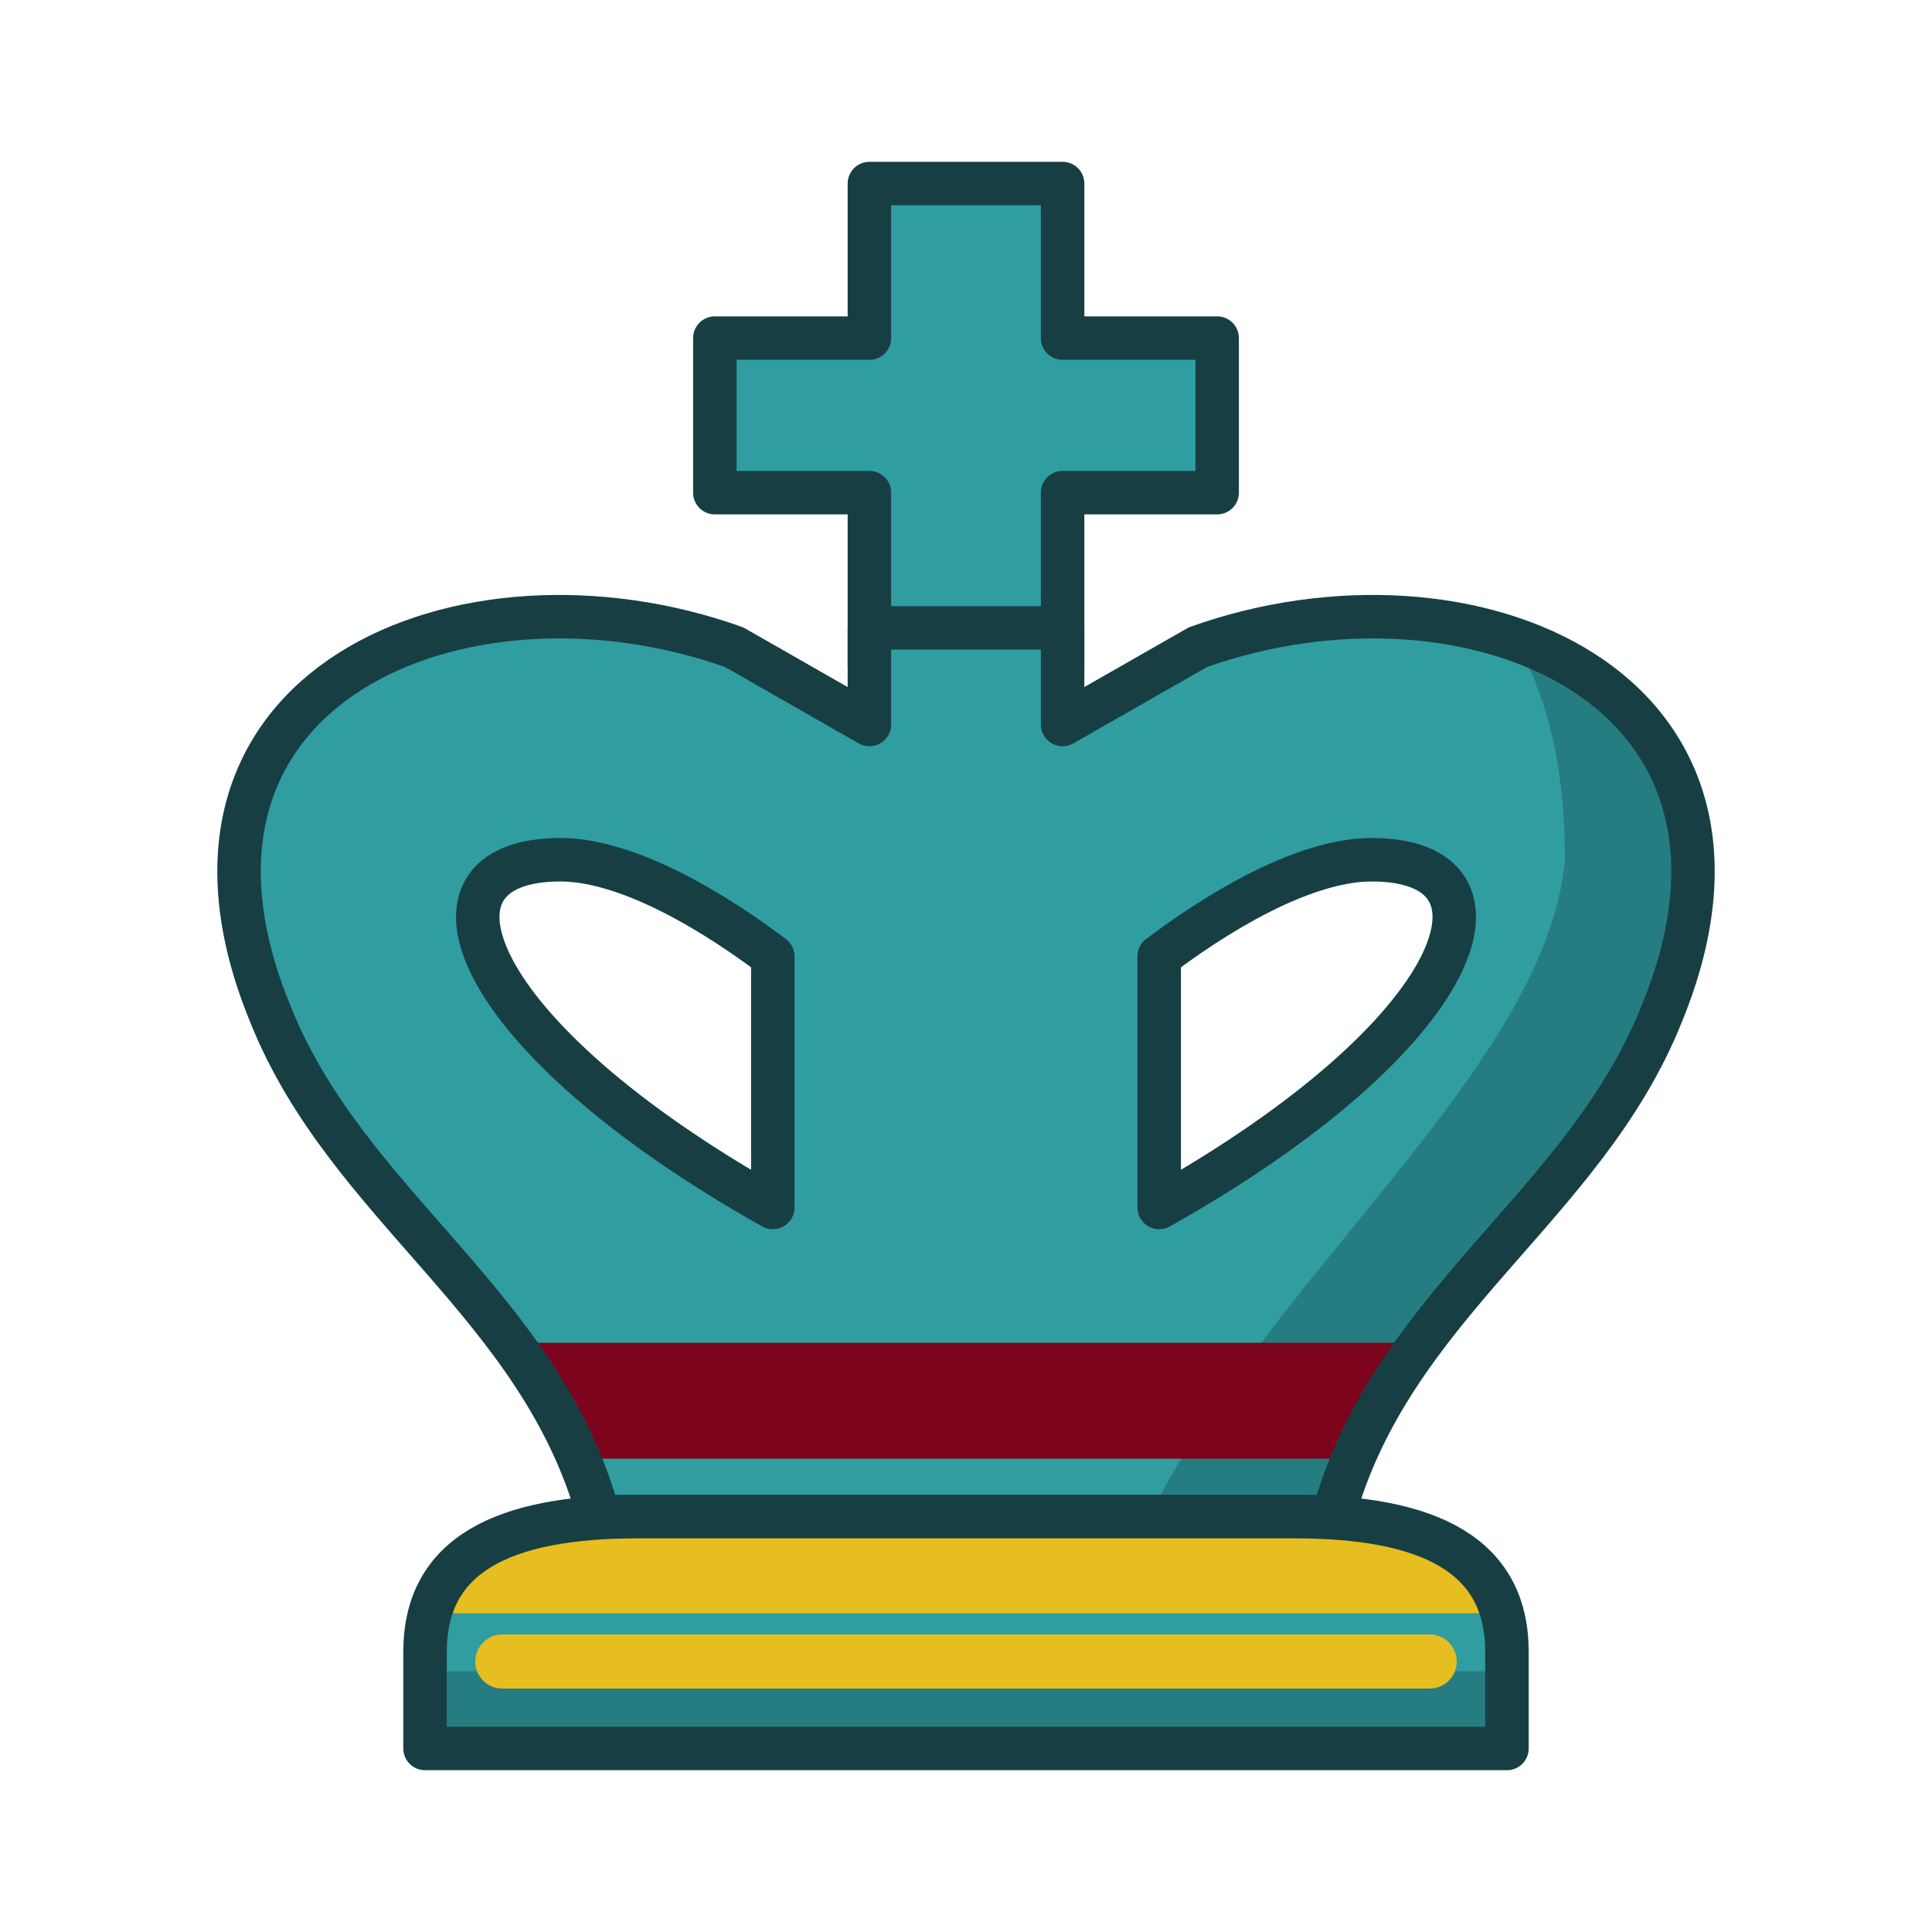
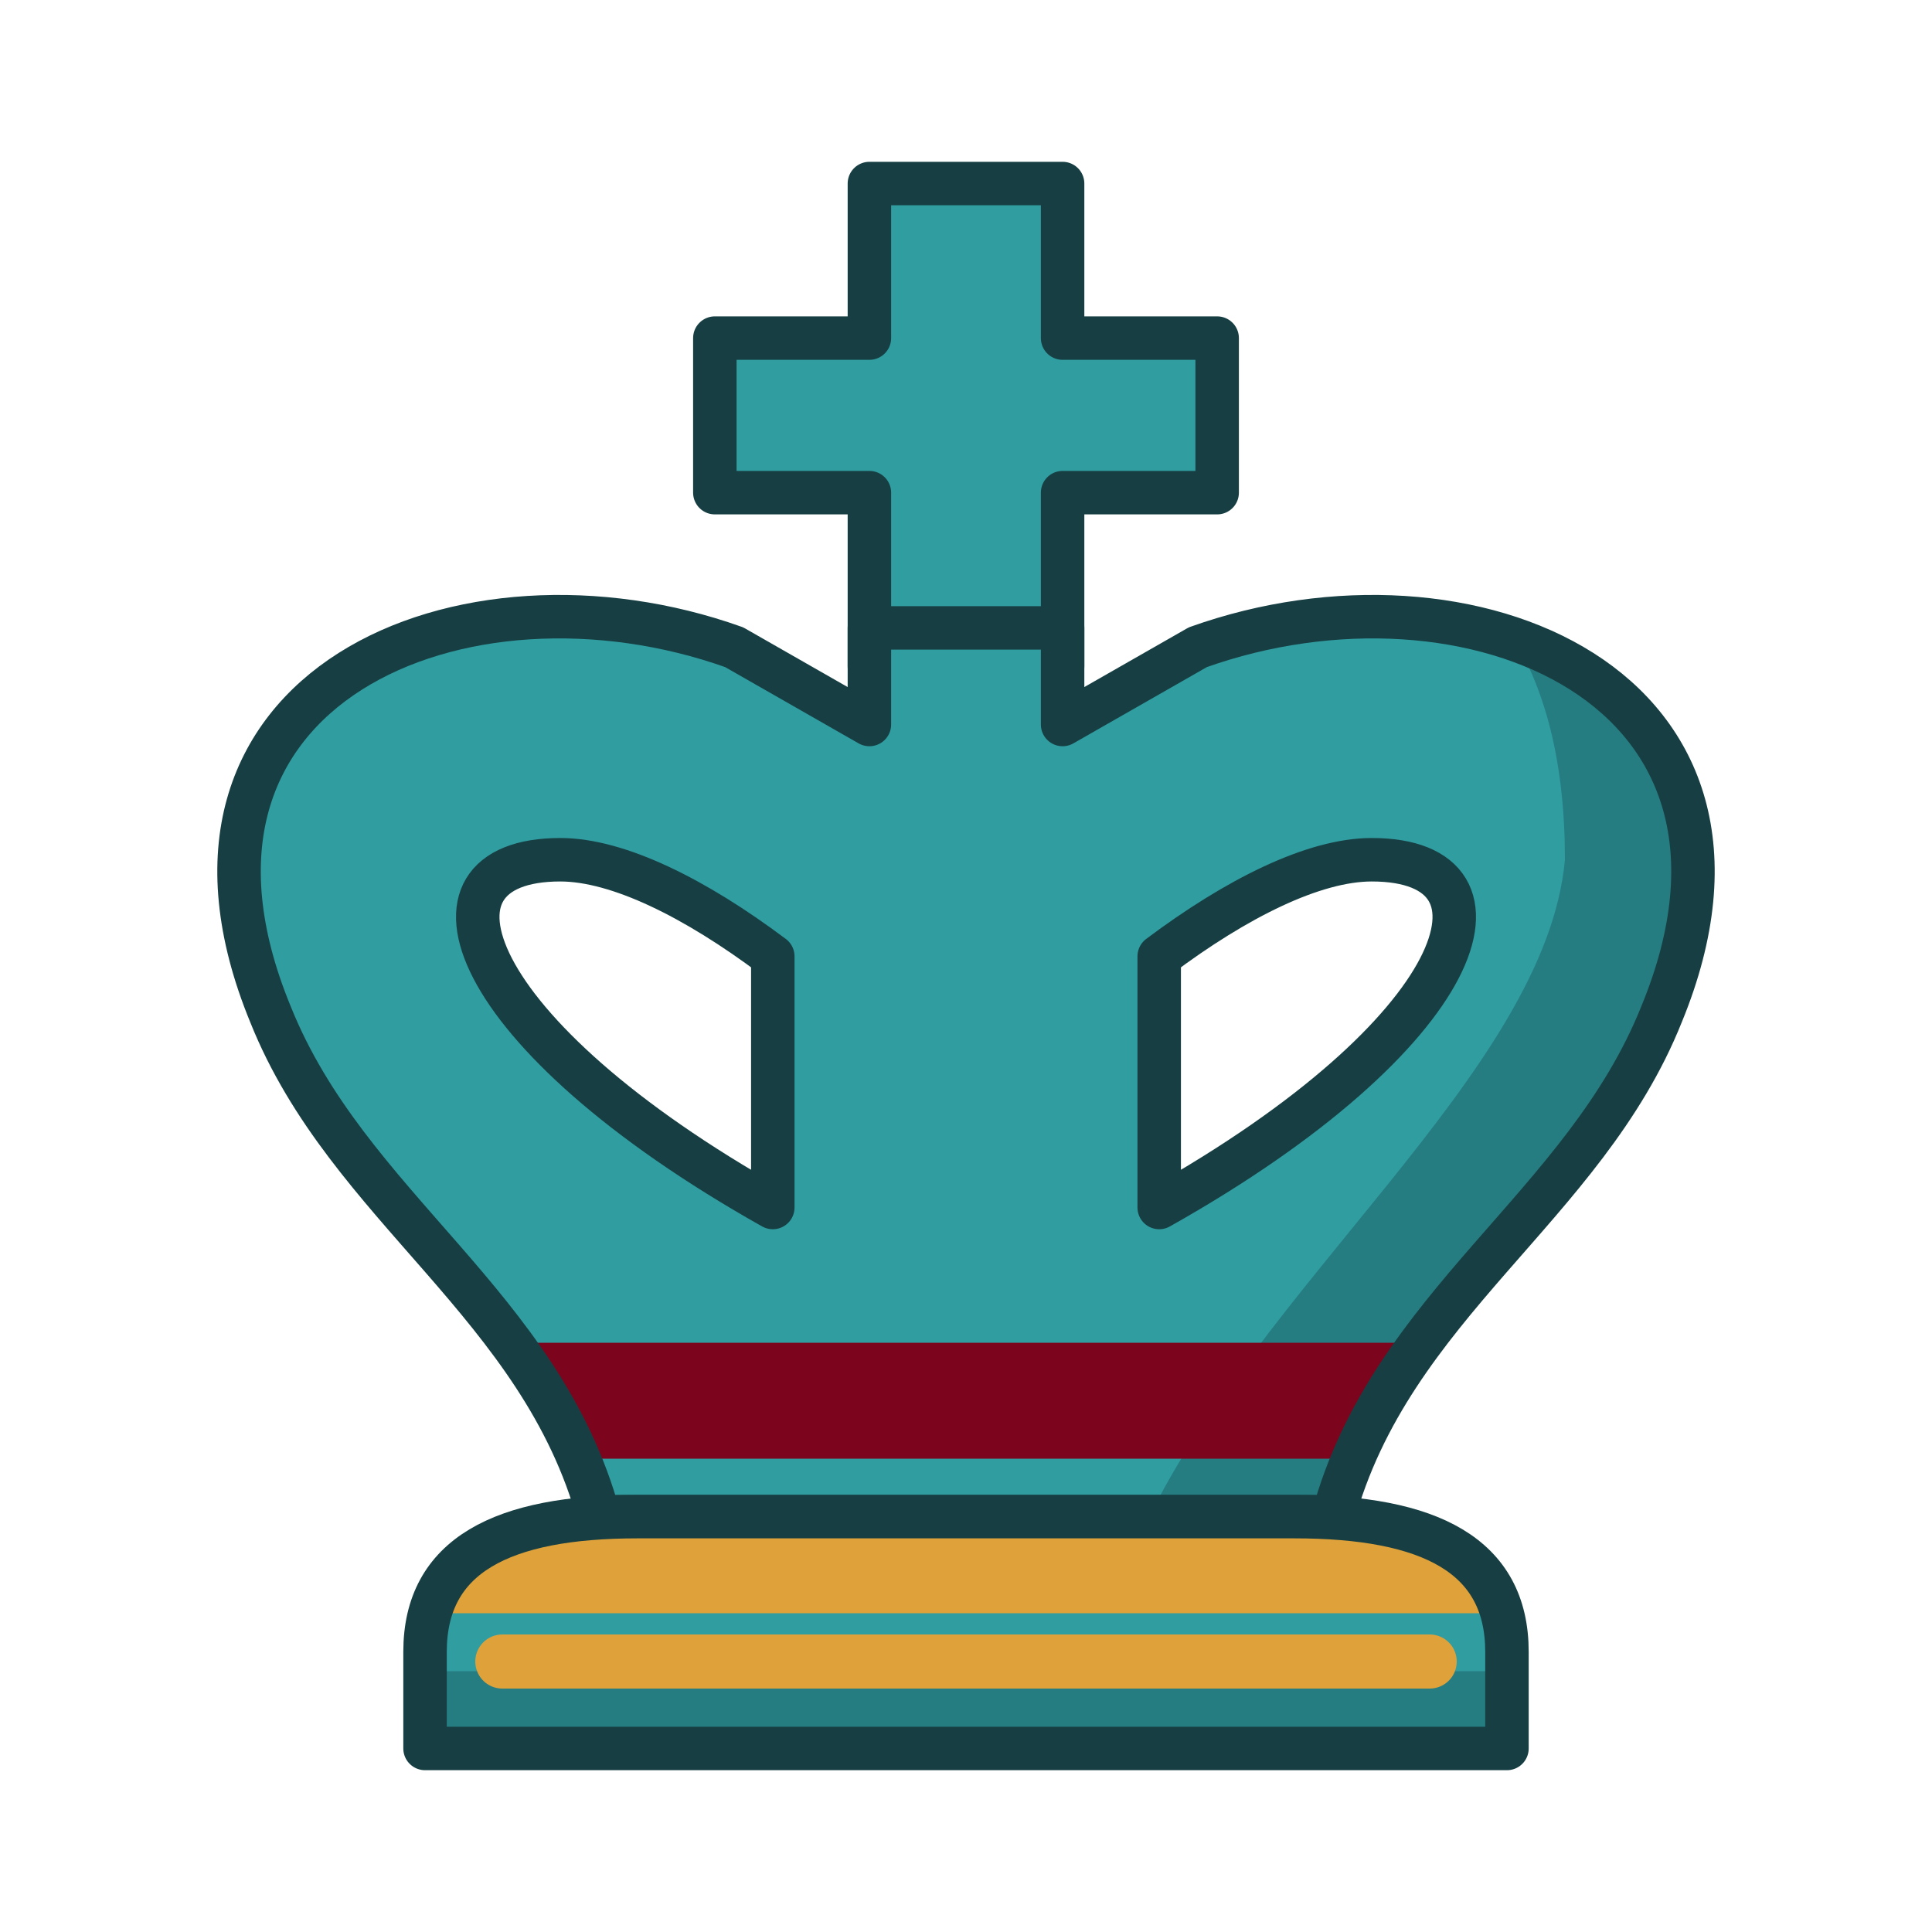
<svg xmlns="http://www.w3.org/2000/svg" viewBox="0 -1.5 100 100">
  <g fill="#309DA1" stroke="#173F43" stroke-width="2.25" stroke-linejoin="round" stroke-linecap="round">
    <path d="M45 8 H55 V16 H63 V24 H55 V33 H45 V24 H37 V16 H45 Z" fill="#309DA1" stroke="none" fill-rule="evenodd" />
    <defs>
      <clipPath id="s10">
        <path d="M45 8 H55 V16 H63 V24 H55 V33 H45 V24 H37 V16 H45 Z" clip-rule="evenodd" />
      </clipPath>
    </defs>
    <g stroke="none" clip-path="url(#s10)">
      <path d="M10 68 H90 V74 H10 Z" fill="#7C041D" />
-       <path d="M10 78 H90 V82 H10 Z" fill="#E6BE1F" />
+       <path d="M10 78 H90 V82 H10 Z" fill="#DFA13A" />
    </g>
    <path d="M45 8 H55 V16 H63 V24 H55 V33 H45 V24 H37 V16 H45 Z" fill="none" />
    <path d="M31 77 C28 66 18 61 14 51 C7 34 24 27 38 32 L45 36 V31 H55 V36 L62 32 C76 27 93 34 86 51 C82 61 72 66 69 77 Z M29 43 C21 43 24 52 40 61 V48 C36 45 32 43 29 43 Z M71 43 C68 43 64 45 60 48 V61 C76 52 79 43 71 43 Z" fill="#309DA1" stroke="none" fill-rule="evenodd" />
    <defs>
      <clipPath id="s11">
        <path d="M31 77 C28 66 18 61 14 51 C7 34 24 27 38 32 L45 36 V31 H55 V36 L62 32 C76 27 93 34 86 51 C82 61 72 66 69 77 Z M29 43 C21 43 24 52 40 61 V48 C36 45 32 43 29 43 Z M71 43 C68 43 64 45 60 48 V61 C76 52 79 43 71 43 Z" clip-rule="evenodd" />
      </clipPath>
    </defs>
    <path d="M78 31 C89 35 91 43 86 51 C82 61 72 66 69 78 H59 C65 65 80 54 81 43 C81 38 80 34 78 31 Z" fill="#267D81" stroke="none" clip-path="url(#s11)" />
    <g stroke="none" clip-path="url(#s11)">
      <path d="M10 68 H90 V74 H10 Z" fill="#7C041D" />
-       <path d="M10 78 H90 V82 H10 Z" fill="#E6BE1F" />
+       <path d="M10 78 H90 V82 H10 Z" fill="#DFA13A" />
    </g>
    <path d="M31 77 C28 66 18 61 14 51 C7 34 24 27 38 32 L45 36 V31 H55 V36 L62 32 C76 27 93 34 86 51 C82 61 72 66 69 77 Z M29 43 C21 43 24 52 40 61 V48 C36 45 32 43 29 43 Z M71 43 C68 43 64 45 60 48 V61 C76 52 79 43 71 43 Z" fill="none" />
    <path d="M22 89 V84 C22 79 26 77 33 77 H67 C74 77 78 79 78 84 V89 Z" fill="#309DA1" stroke="none" fill-rule="evenodd" />
    <defs>
      <clipPath id="s12">
        <path d="M22 89 V84 C22 79 26 77 33 77 H67 C74 77 78 79 78 84 V89 Z" clip-rule="evenodd" />
      </clipPath>
    </defs>
    <path d="M21 85 H79 V90 H21 Z" fill="#267D81" stroke="none" clip-path="url(#s12)" />
    <g stroke="none" clip-path="url(#s12)">
      <path d="M10 68 H90 V74 H10 Z" fill="#7C041D" />
-       <path d="M10 78 H90 V82 H10 Z" fill="#E6BE1F" />
+       <path d="M10 78 H90 V82 H10 Z" fill="#DFA13A" />
    </g>
    <path d="M22 89 V84 C22 79 26 77 33 77 H67 C74 77 78 79 78 84 V89 Z" fill="none" />
-     <path d="M26 84.5 H74" fill="none" stroke="#E6BE1F" stroke-width="2.8" stroke-linecap="round" />
+     <path d="M26 84.5 H74" fill="none" stroke="#DFA13A" stroke-width="2.8" stroke-linecap="round" />
  </g>
</svg>
